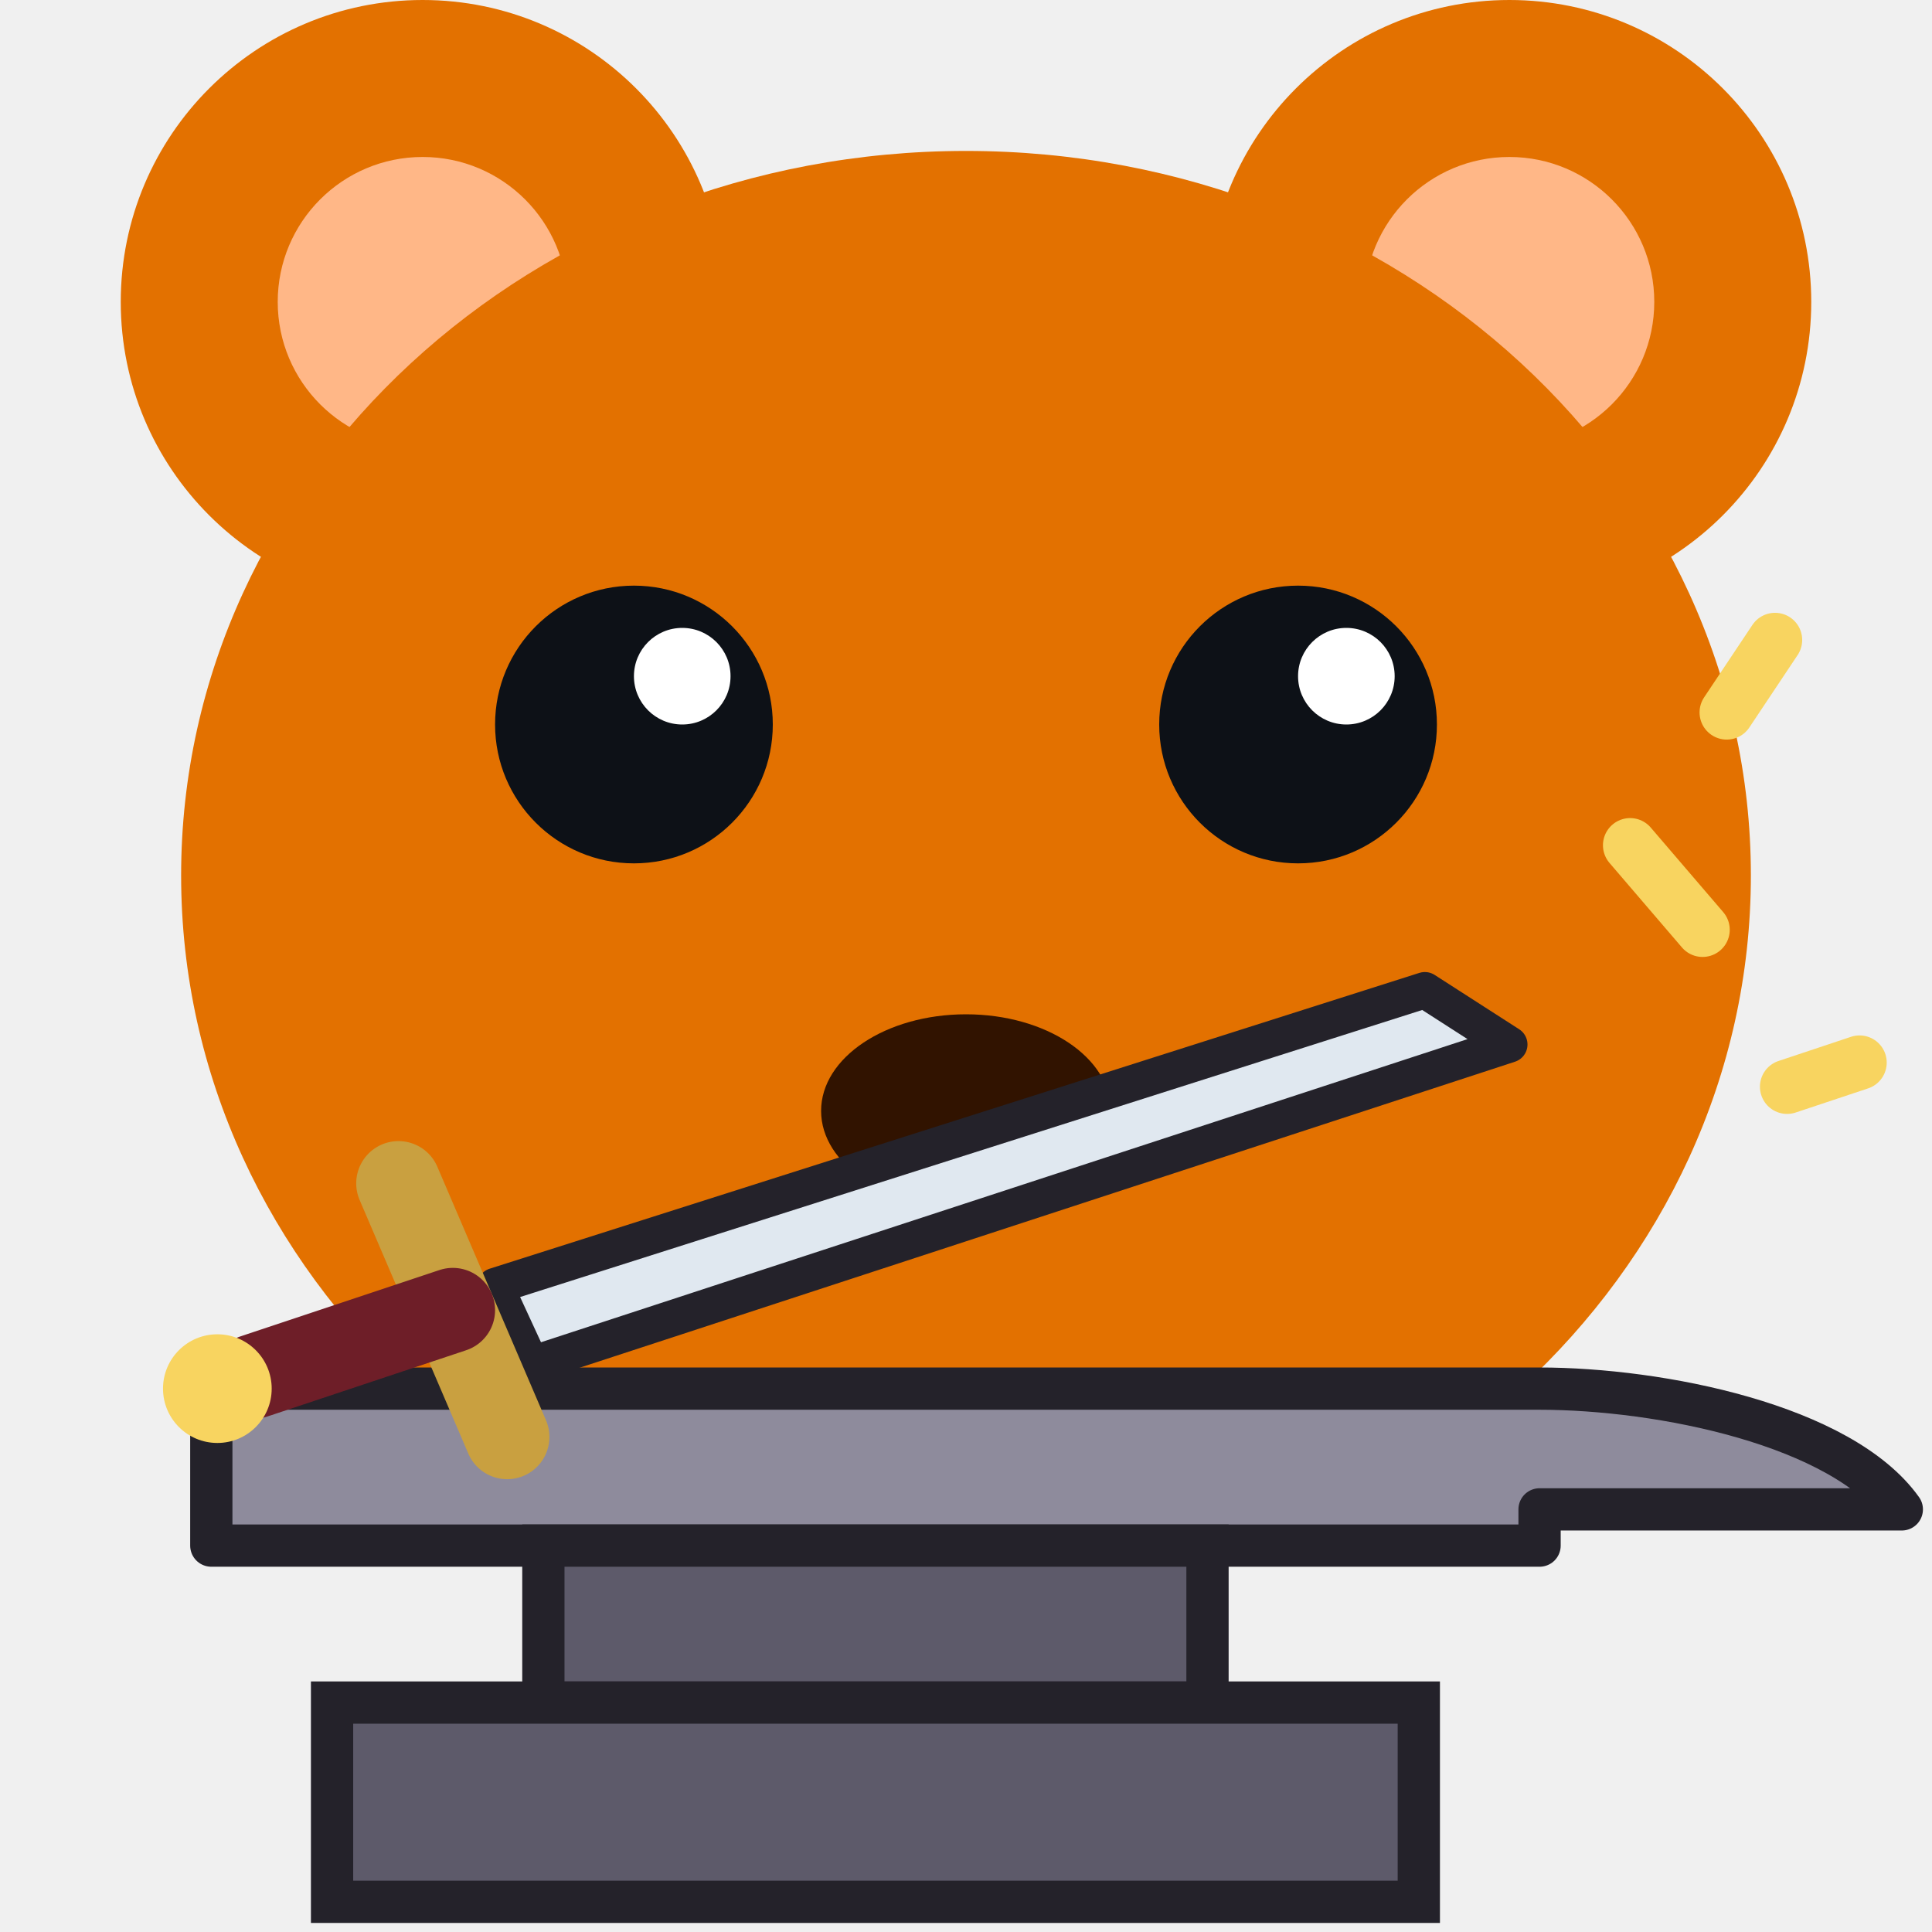
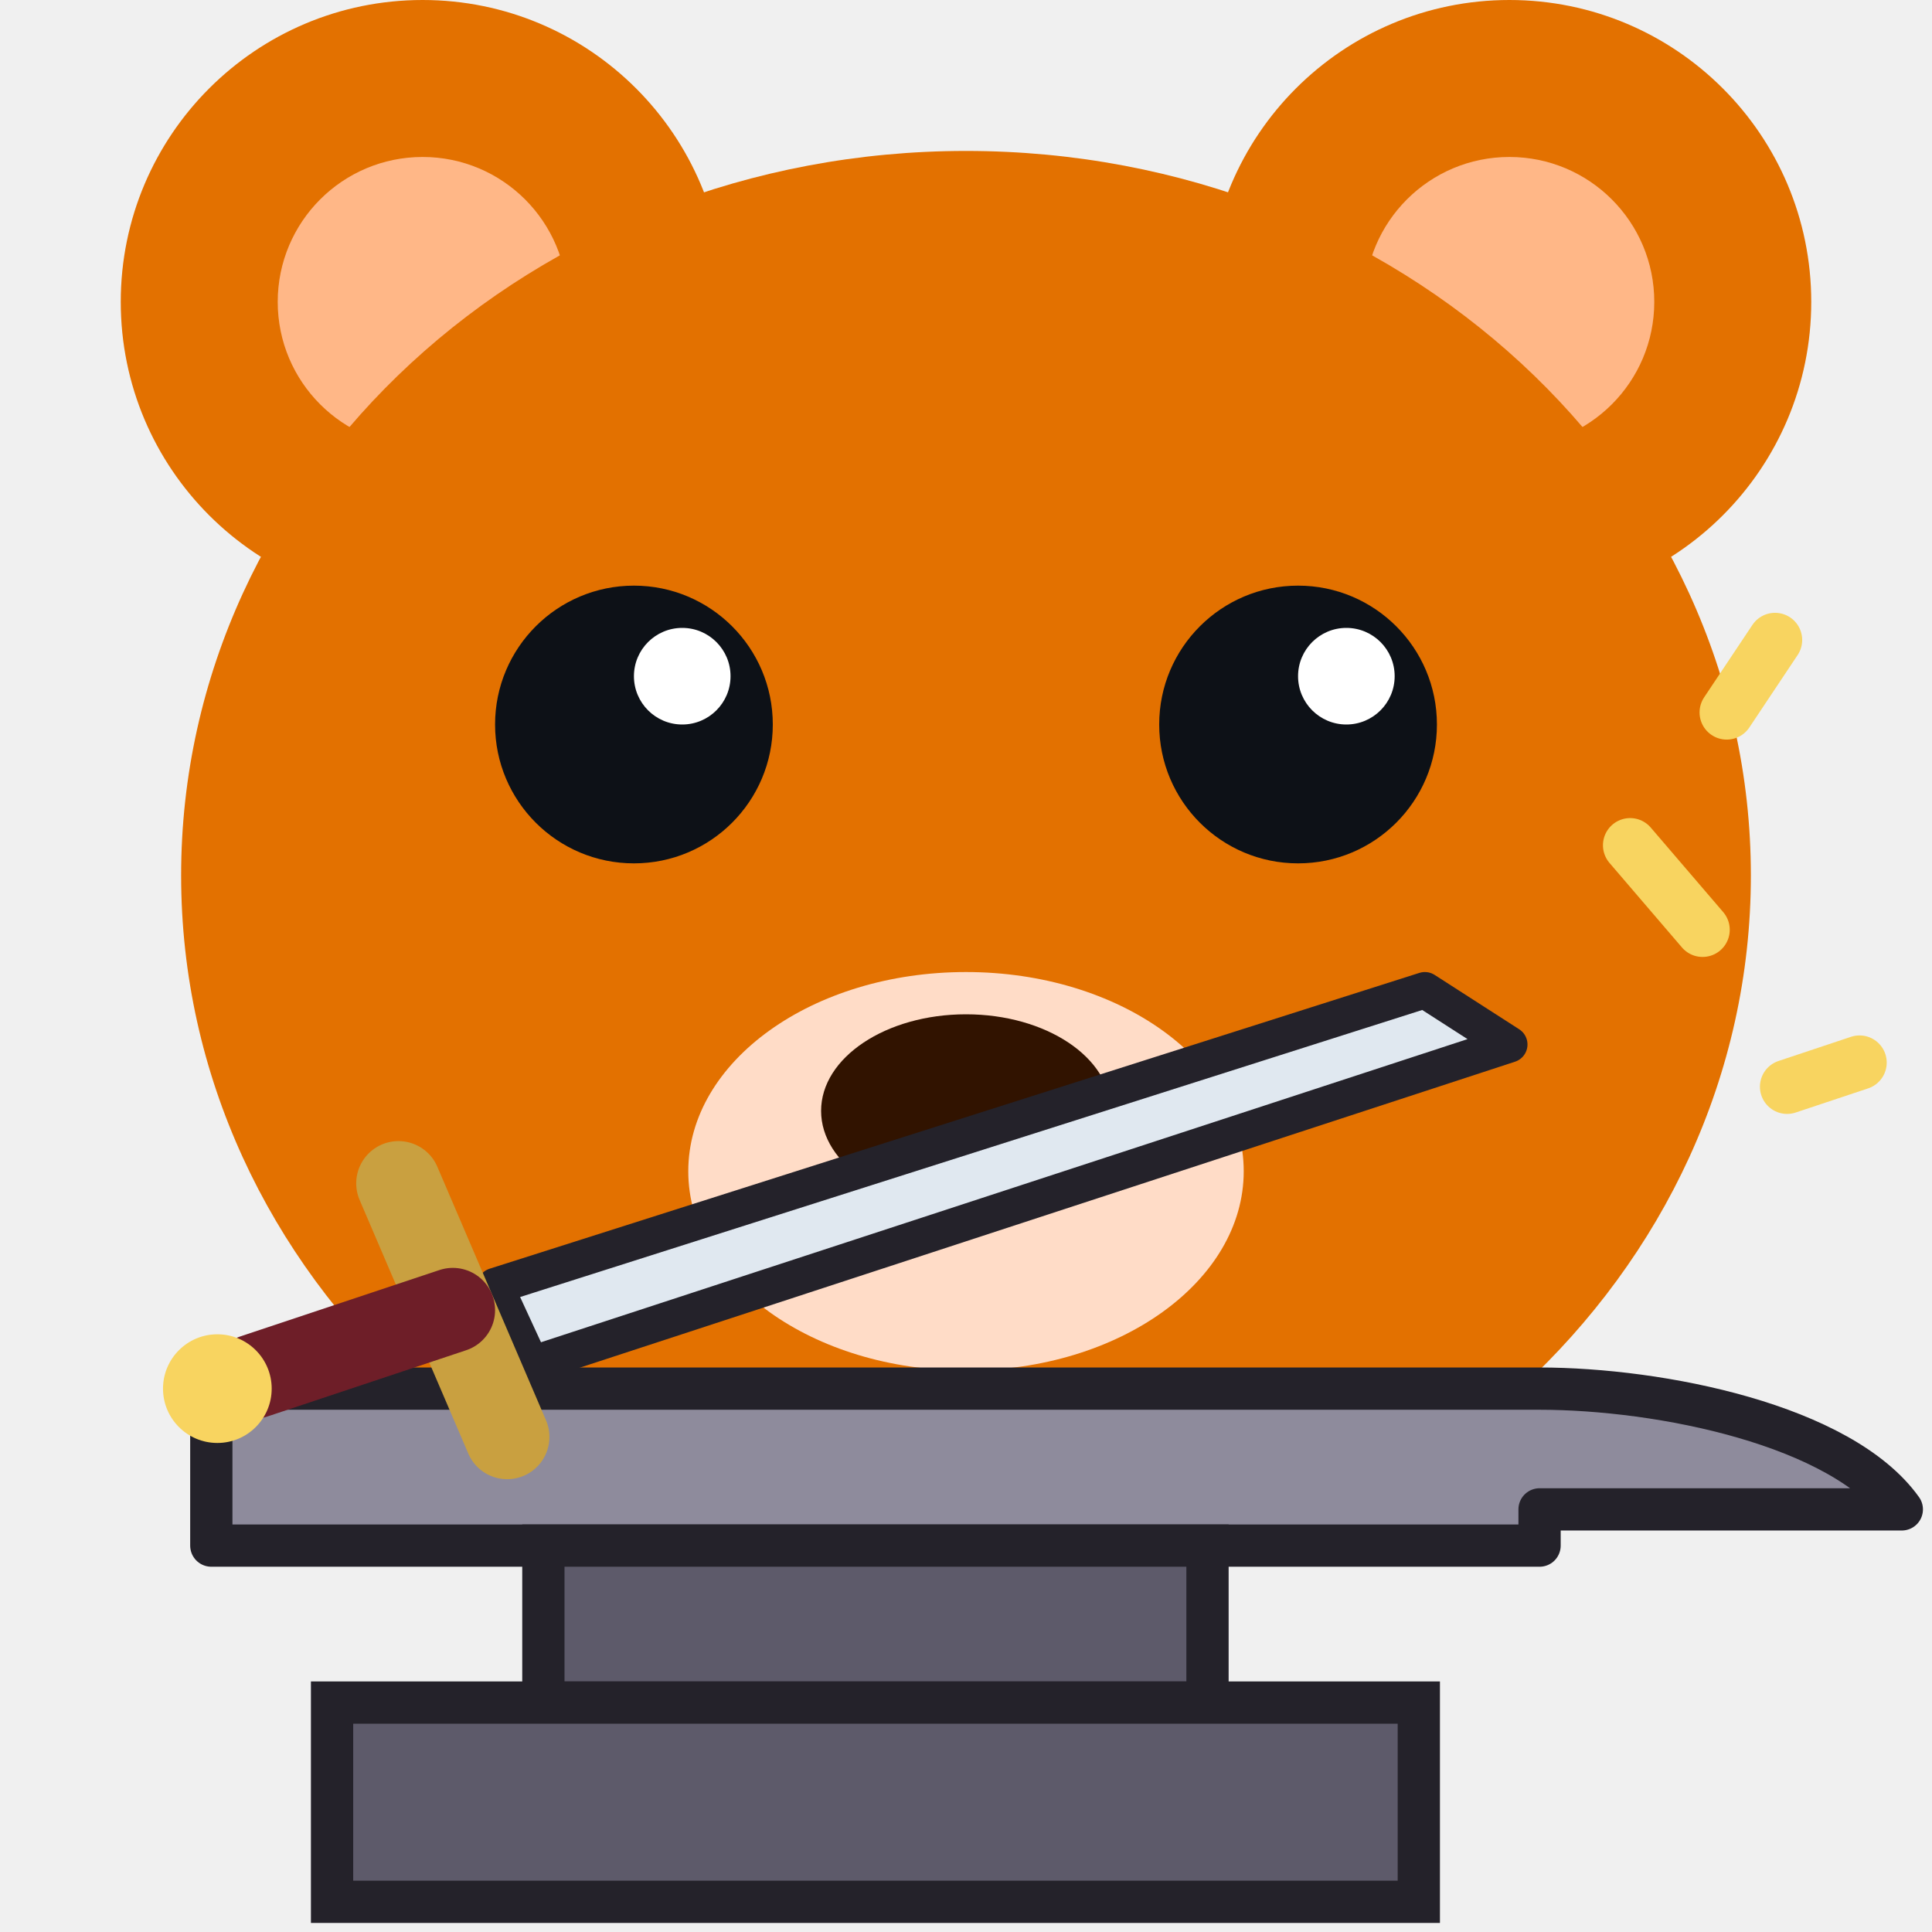
<svg xmlns="http://www.w3.org/2000/svg" viewBox="0 0 32 32">
  <circle cx="7" cy="5" r="5" fill="#e37100" />
  <circle cx="25" cy="5" r="5" fill="#e37100" />
  <circle cx="7" cy="5" r="2.4" fill="#ffb787" />
  <circle cx="25" cy="5" r="2.4" fill="#ffb787" />
  <ellipse cx="16" cy="14.5" rx="13" ry="12" fill="#e37100" />
  <circle cx="10.5" cy="12.0" r="2.3" fill="#0d1117" />
  <circle cx="21.5" cy="12.0" r="2.3" fill="#0d1117" />
  <circle cx="11.3" cy="11.2" r="0.8" fill="#ffffff" />
  <circle cx="22.3" cy="11.2" r="0.8" fill="#ffffff" />
+   <ellipse cx="16" cy="19.4" rx="4.6" ry="3.3" fill="#ffdcc7" />
  <ellipse cx="16" cy="18.4" rx="2.4" ry="1.6" fill="#311300" />
  <path d="M3.5 23 H25.5 C27.5 23 30.5 23.6 31.5 25 H25.5 V25.6 H3.5 Z" fill="#8e8b9c" stroke="#24222a" stroke-width="0.7" stroke-linejoin="round" />
  <rect x="9" y="25.6" width="11" height="2.6" fill="#5d5a6a" stroke="#24222a" stroke-width="0.7" />
  <rect x="5.5" y="28.2" width="18" height="3.3" fill="#5d5a6a" stroke="#24222a" stroke-width="0.7" />
  <path d="M8.2 21.3 L23.6 16.4 L25 17.3 L8.8 22.6 Z" fill="#e0e8f0" stroke="#24222a" stroke-width="0.6" stroke-linejoin="round" />
  <path d="M6.6 19.6 L8.4 23.8" stroke="#c9a040" stroke-width="1.4" stroke-linecap="round" />
  <path d="M7.5 21.7 L4.2 22.8" stroke="#6e1e28" stroke-width="1.4" stroke-linecap="round" />
  <circle cx="3.6" cy="23" r="0.9" fill="#f8d460" />
  <path d="M27 14 L28.2 15.4 M29.6 18 L30.8 17.6 M28.6 11.8 L29.4 10.6" stroke="#f8d460" stroke-width="0.9" stroke-linecap="round" />
</svg>
